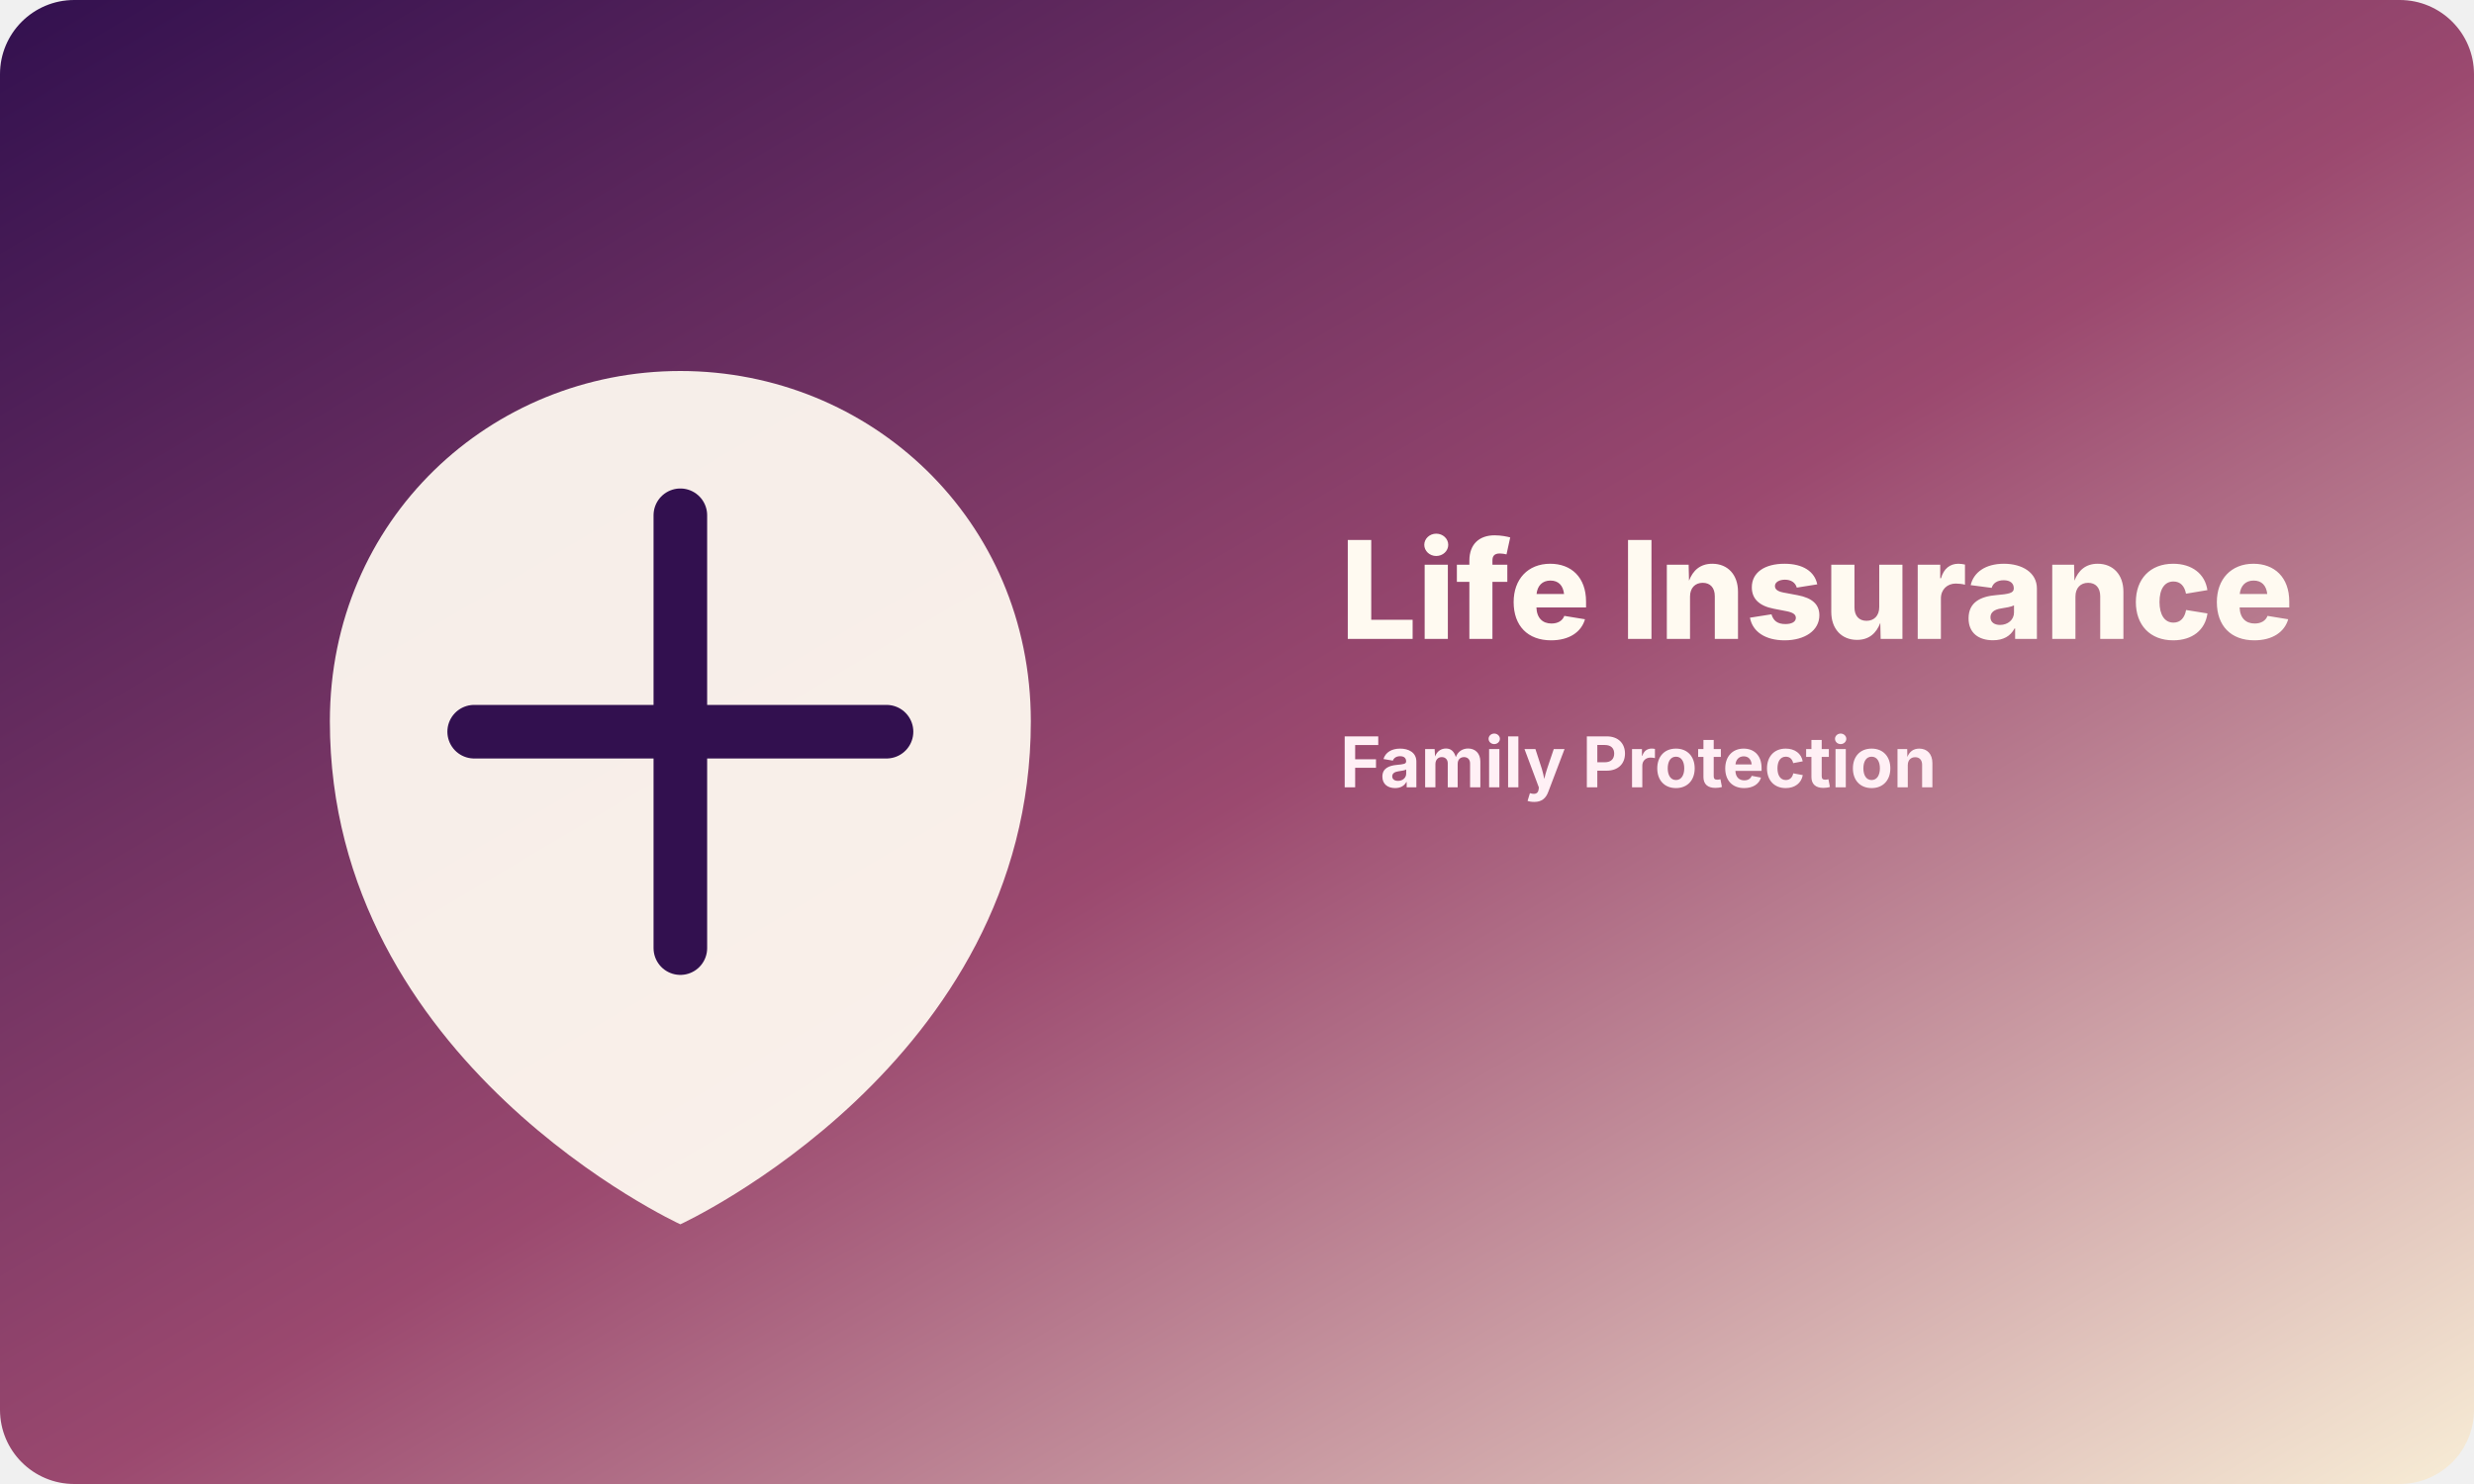
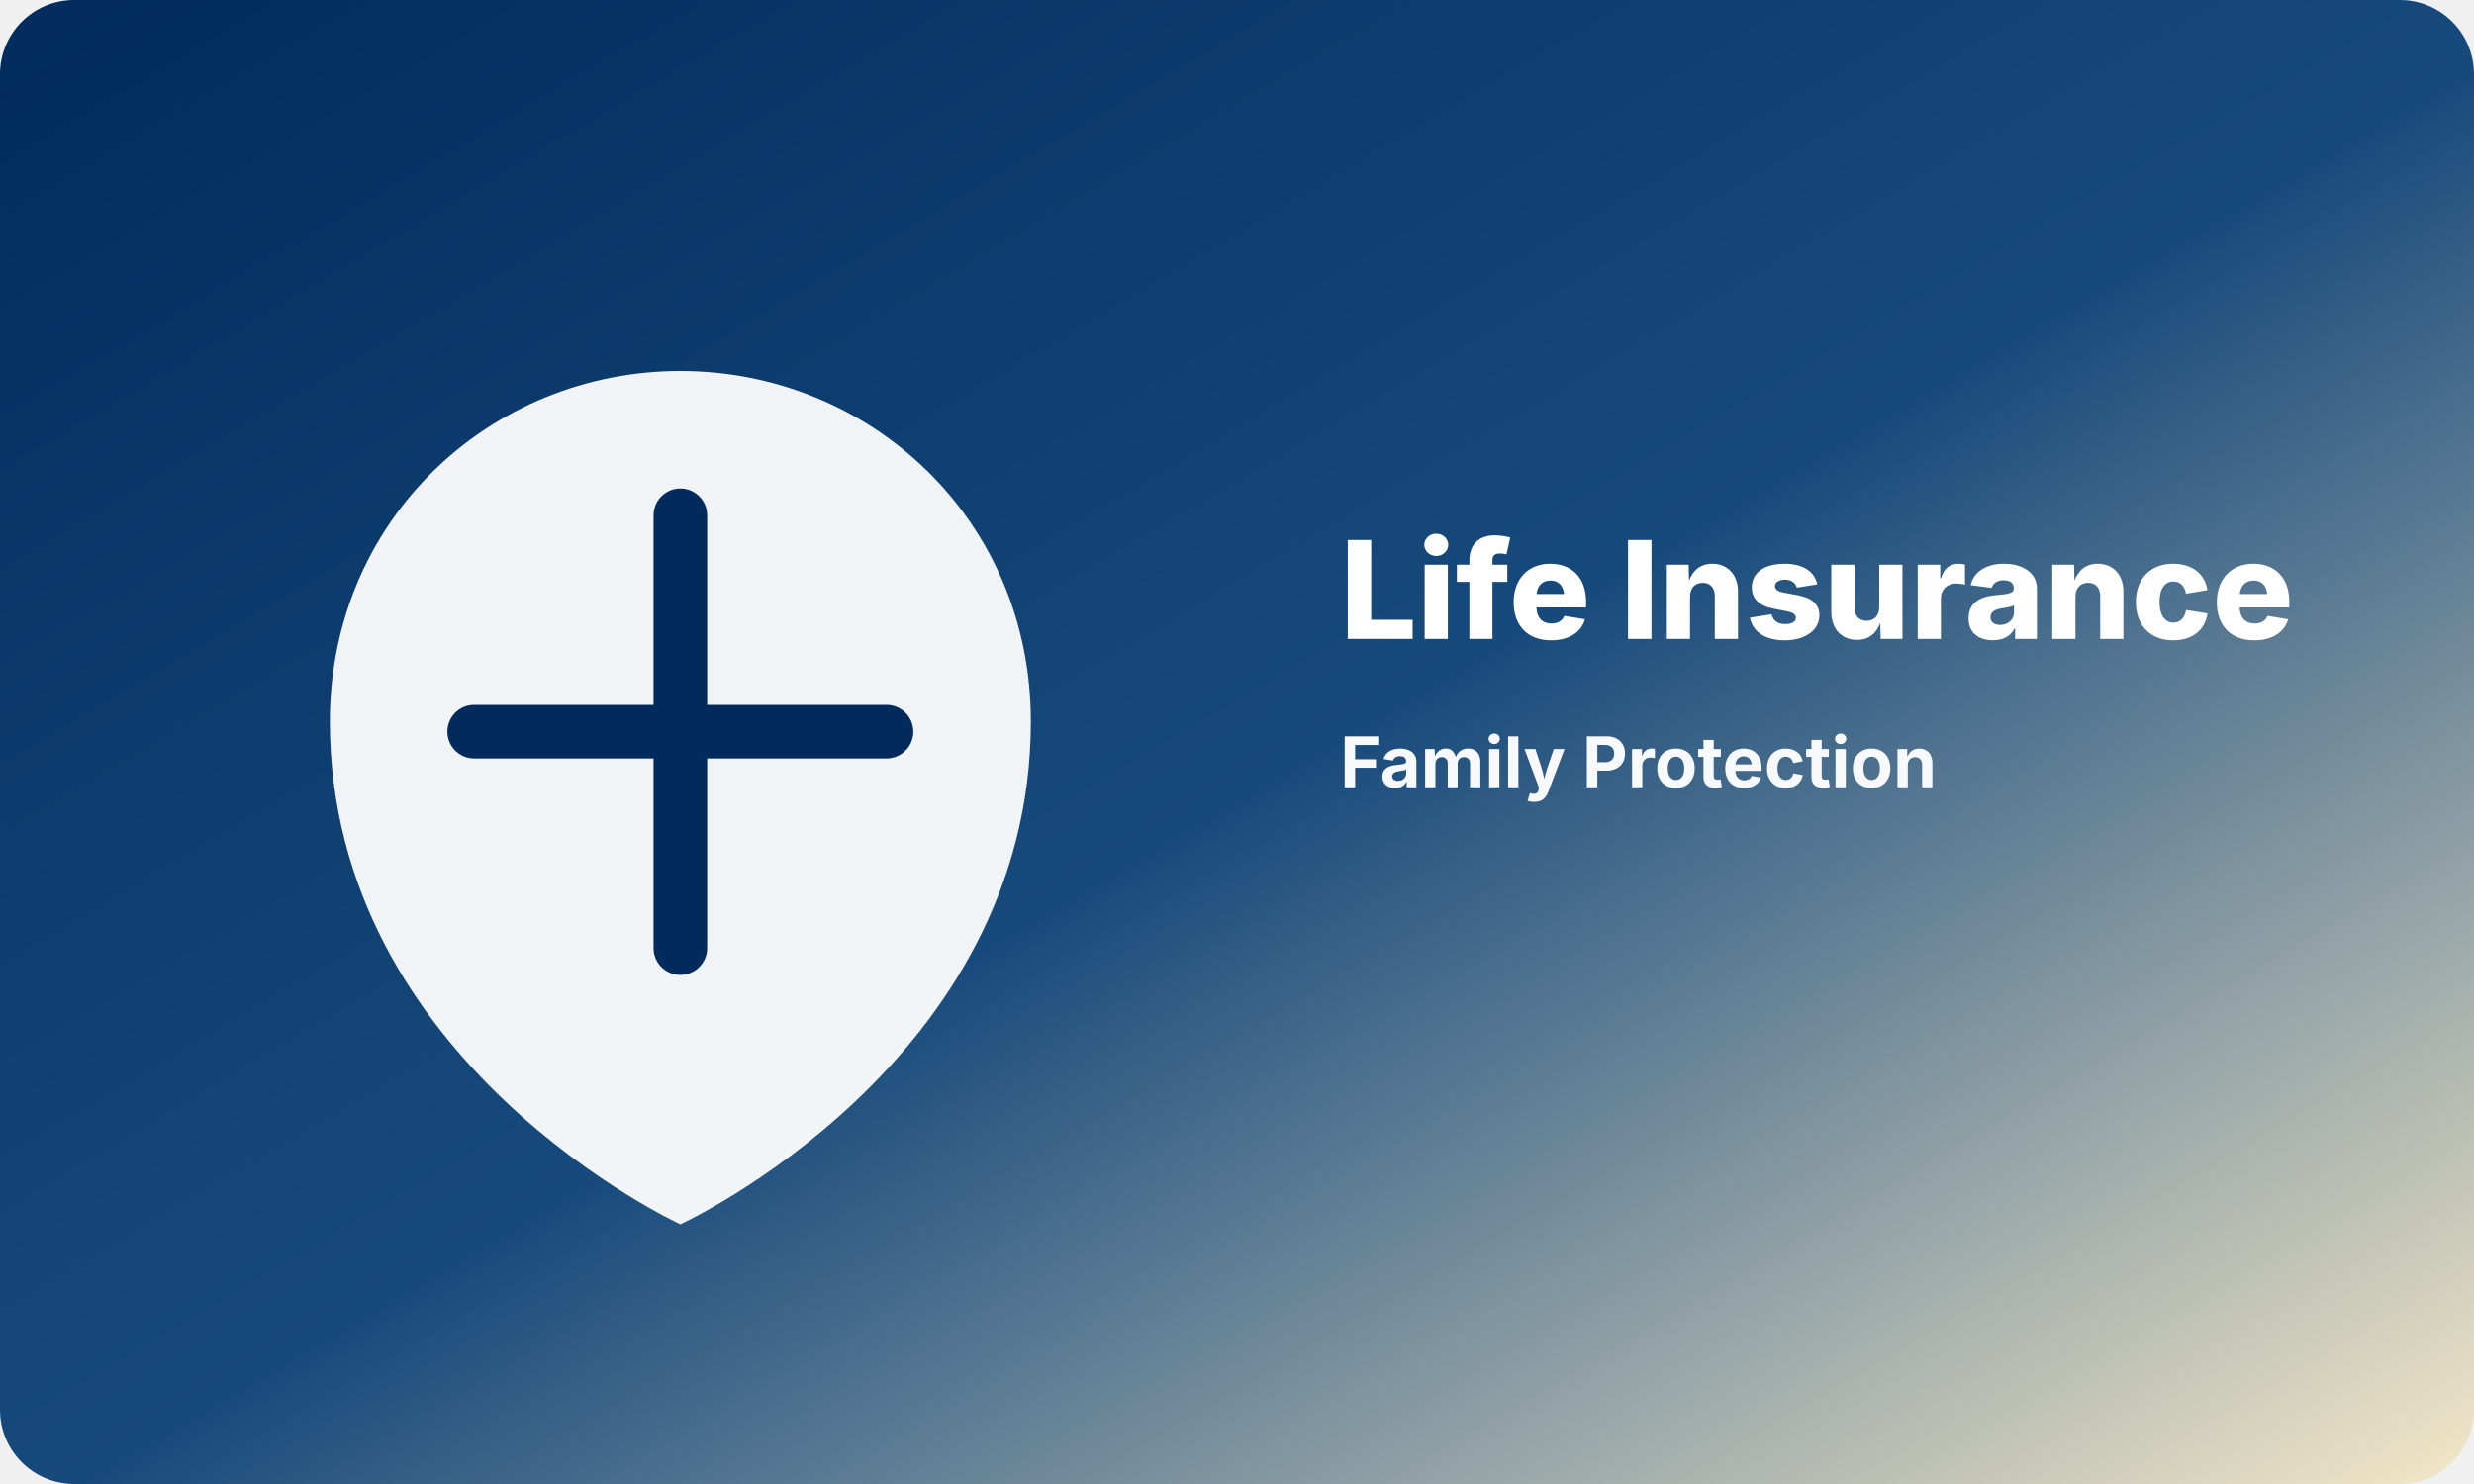
<svg xmlns="http://www.w3.org/2000/svg" width="1200" height="720" viewBox="0 0 1200 720" role="img" aria-labelledby="title desc">
  <defs>
    <linearGradient id="bg" x1="0" y1="0" x2="1" y2="1">
-       <stop stop-color="#32104f" />
-       <stop offset=".52" stop-color="#9b496f" />
-       <stop offset="1" stop-color="#f8edd6" />
+       <stop stop-color="#002B5C" />
+       <stop offset=".52" stop-color="#174A7C" />
+       <stop offset="1" stop-color="#F4E8C8" />
    </linearGradient>
  </defs>
  <rect width="1200" height="720" rx="36" fill="url(#bg)" />
-   <path d="M330 180c92 0 170 72 170 170 0 166-170 244-170 244S160 516 160 350c0-98 78-170 170-170Z" fill="#fffaf1" opacity=".94" />
-   <path d="M330 250v210M230 355h200" stroke="#32104f" stroke-width="26" stroke-linecap="round" />
-   <text x="650" y="310" fill="#fffaf1" font-family="Inter, Arial, sans-serif" font-size="66" font-weight="800">Life Insurance</text>
-   <text x="650" y="382" fill="#fff0f5" font-family="Inter, Arial, sans-serif" font-size="34" font-weight="700">Family Protection</text>
+   <path d="M330 180c92 0 170 72 170 170 0 166-170 244-170 244S160 516 160 350c0-98 78-170 170-170Z" fill="#FFFFFF" opacity=".94" />
+   <path d="M330 250v210M230 355h200" stroke="#002B5C" stroke-width="26" stroke-linecap="round" />
+   <text x="650" y="310" fill="#FFFFFF" font-family="Inter, Arial, sans-serif" font-size="66" font-weight="800">Life Insurance</text>
+   <text x="650" y="382" fill="#F7F9FC" font-family="Inter, Arial, sans-serif" font-size="34" font-weight="700">Family Protection</text>
</svg>
